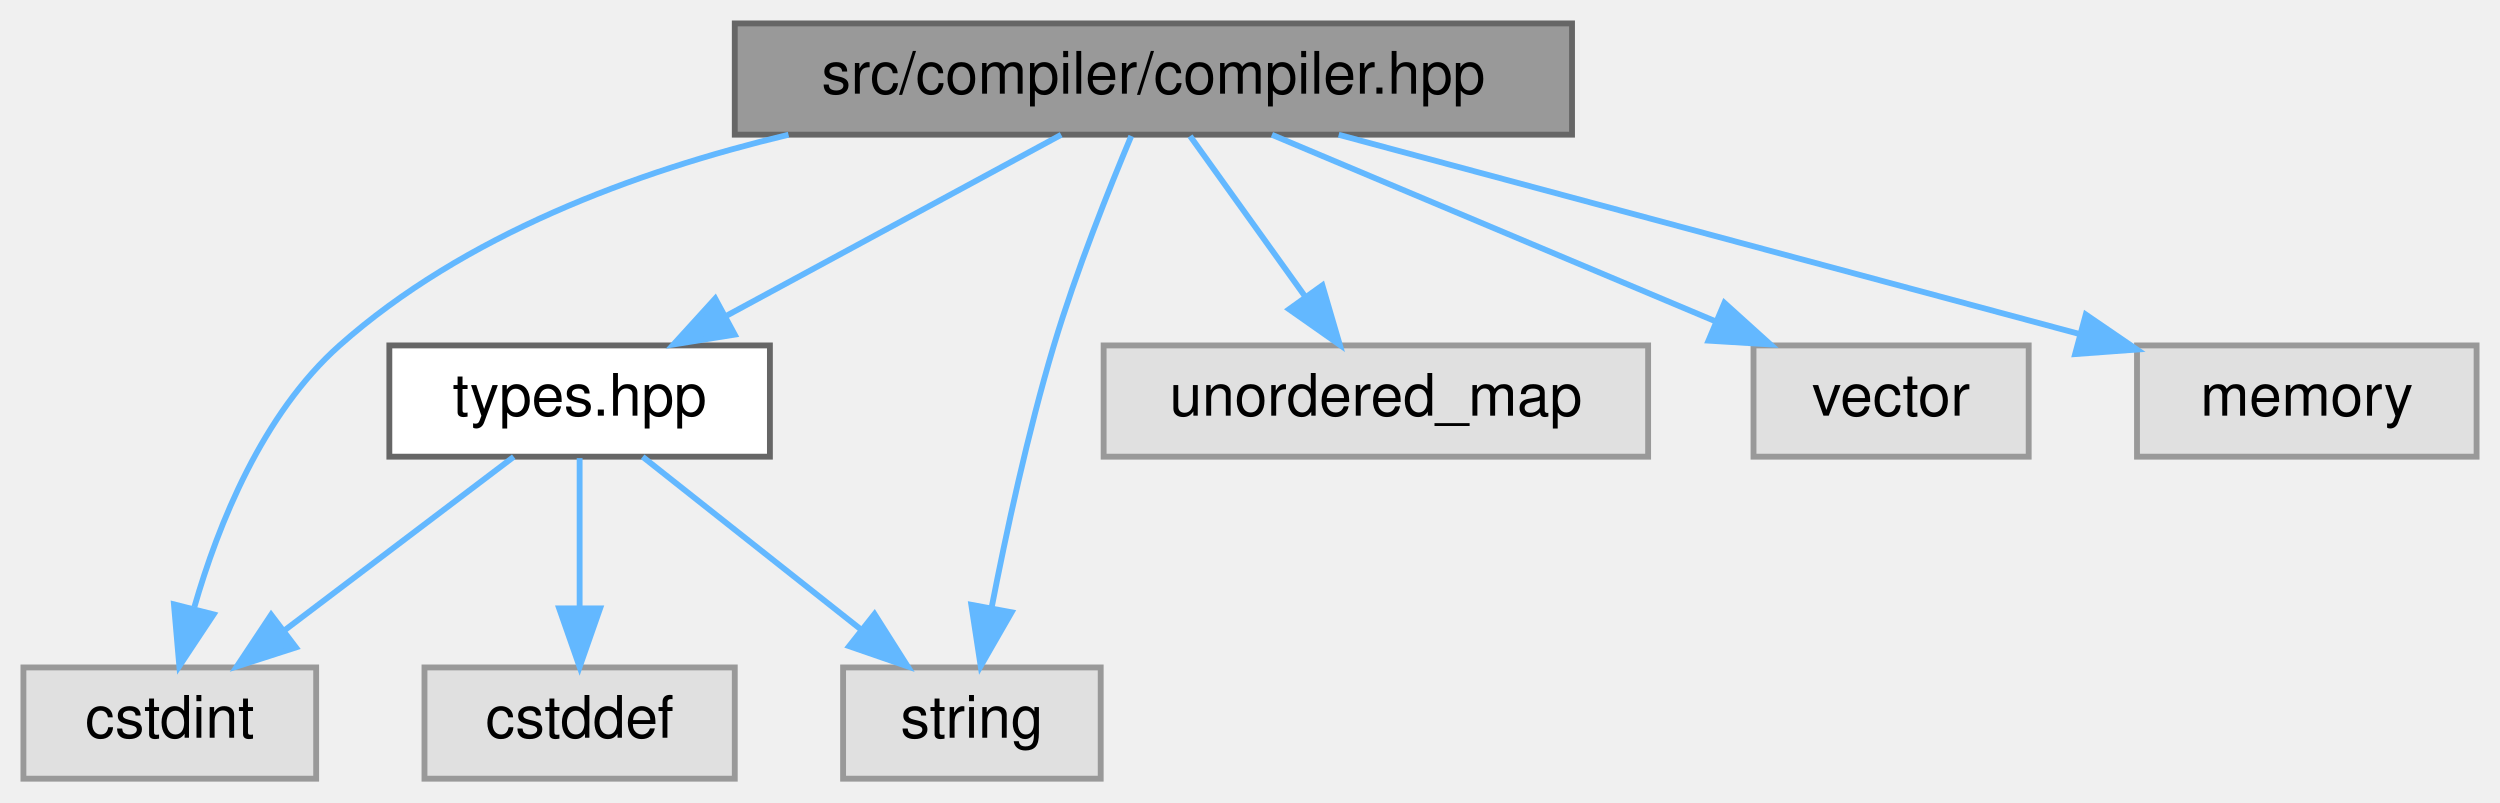
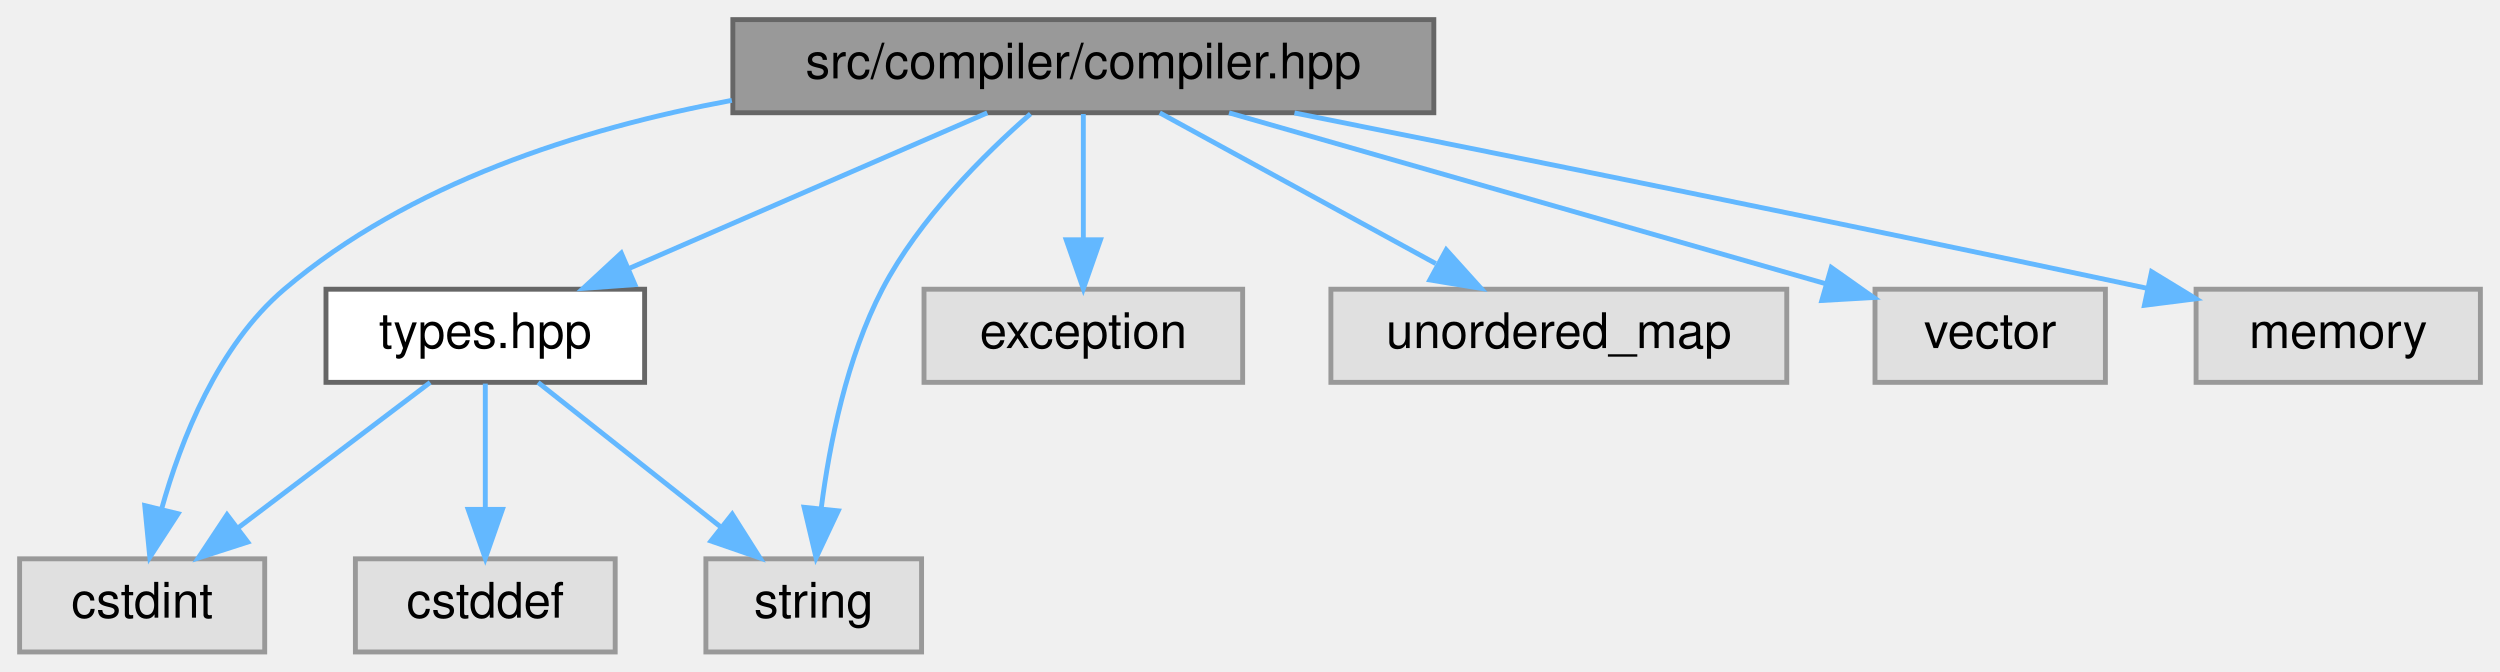
- <svg xmlns="http://www.w3.org/2000/svg" xmlns:xlink="http://www.w3.org/1999/xlink" width="427pt" height="137pt" viewBox="0.00 0.00 427.00 137.00">
+ <svg xmlns="http://www.w3.org/2000/svg" xmlns:xlink="http://www.w3.org/1999/xlink" width="510pt" height="137pt" viewBox="0.00 0.00 510.00 137.00">
  <g id="graph0" class="graph" transform="scale(1 1) rotate(0) translate(4 133)">
    <g id="Node000001" class="node">
      <g id="a_Node000001">
        <a xlink:title=" ">
-           <polygon fill="#999999" stroke="#666666" points="264.5,-129 121.5,-129 121.5,-110 264.5,-110 264.5,-129" />
-           <text text-anchor="middle" x="193" y="-117" font-family="Helvetica,sans-Serif" font-size="10.00">src/compiler/compiler.hpp</text>
+           <polygon fill="#999999" stroke="#666666" points="288.5,-129 145.5,-129 145.5,-110 288.5,-110 288.5,-129" />
+           <text text-anchor="middle" x="217" y="-117" font-family="Helvetica,sans-Serif" font-size="10.00">src/compiler/compiler.hpp</text>
        </a>
      </g>
    </g>
    <g id="Node000002" class="node">
      <g id="a_Node000002">
        <a xlink:href="types_8hpp.html" target="_top" xlink:title=" ">
          <polygon fill="white" stroke="#666666" points="127.5,-74 62.5,-74 62.5,-55 127.5,-55 127.5,-74" />
          <text text-anchor="middle" x="95" y="-62" font-family="Helvetica,sans-Serif" font-size="10.00">types.hpp</text>
        </a>
      </g>
    </g>
    <g id="edge1_Node000001_Node000002" class="edge">
      <g id="a_edge1_Node000001_Node000002">
        <a xlink:title=" ">
-           <path fill="none" stroke="#63b8ff" d="M177.25,-109.98C161.77,-101.61 137.91,-88.7 119.86,-78.95" />
-           <polygon fill="#63b8ff" stroke="#63b8ff" points="121.49,-75.85 111.03,-74.17 118.16,-82.01 121.49,-75.85" />
+           <path fill="none" stroke="#63b8ff" d="M197.4,-109.98C177.68,-101.42 147.05,-88.11 124.42,-78.28" />
+           <polygon fill="#63b8ff" stroke="#63b8ff" points="125.52,-74.94 114.96,-74.17 122.74,-81.37 125.52,-74.94" />
        </a>
      </g>
    </g>
    <g id="Node000004" class="node">
      <g id="a_Node000004">
        <a xlink:title=" ">
          <polygon fill="#e0e0e0" stroke="#999999" points="50,-19 0,-19 0,0 50,0 50,-19" />
          <text text-anchor="middle" x="25" y="-7" font-family="Helvetica,sans-Serif" font-size="10.00">cstdint</text>
        </a>
      </g>
    </g>
    <g id="edge5_Node000001_Node000004" class="edge">
      <g id="a_edge5_Node000001_Node000004">
        <a xlink:title=" ">
-           <path fill="none" stroke="#63b8ff" d="M130.68,-109.99C104.48,-103.72 75.22,-92.84 54,-74 40.84,-62.32 33.28,-43.46 29.2,-29.33" />
-           <polygon fill="#63b8ff" stroke="#63b8ff" points="32.49,-28.06 26.63,-19.23 25.71,-29.78 32.49,-28.06" />
+           <path fill="none" stroke="#63b8ff" d="M145.29,-112.53C114.28,-106.75 79.37,-95.56 54,-74 40.46,-62.49 32.92,-43.34 28.94,-29.07" />
+           <polygon fill="#63b8ff" stroke="#63b8ff" points="32.33,-28.2 26.56,-19.32 25.53,-29.86 32.33,-28.2" />
        </a>
      </g>
    </g>
    <g id="Node000005" class="node">
      <g id="a_Node000005">
        <a xlink:title=" ">
          <polygon fill="#e0e0e0" stroke="#999999" points="184,-19 140,-19 140,0 184,0 184,-19" />
          <text text-anchor="middle" x="162" y="-7" font-family="Helvetica,sans-Serif" font-size="10.00">string</text>
        </a>
      </g>
    </g>
-     <g id="edge6_Node000001_Node000005" class="edge">
-       <g id="a_edge6_Node000001_Node000005">
+     <g id="edge7_Node000001_Node000005" class="edge">
+       <g id="a_edge7_Node000001_Node000005">
        <a xlink:title=" ">
-           <path fill="none" stroke="#63b8ff" d="M189.22,-109.77C185.49,-100.89 179.8,-86.68 176,-74 171.54,-59.11 167.83,-41.87 165.35,-29.12" />
-           <polygon fill="#63b8ff" stroke="#63b8ff" points="168.78,-28.42 163.5,-19.23 161.9,-29.7 168.78,-28.42" />
+           <path fill="none" stroke="#63b8ff" d="M206.22,-109.77C196.8,-101.53 183.48,-88.34 176,-74 168.73,-60.06 165.23,-42.51 163.54,-29.39" />
+           <polygon fill="#63b8ff" stroke="#63b8ff" points="167,-28.79 162.48,-19.2 160.04,-29.51 167,-28.79" />
        </a>
      </g>
    </g>
    <g id="Node000006" class="node">
      <g id="a_Node000006">
        <a xlink:title=" ">
-           <polygon fill="#e0e0e0" stroke="#999999" points="277.5,-74 184.5,-74 184.5,-55 277.5,-55 277.5,-74" />
-           <text text-anchor="middle" x="231" y="-62" font-family="Helvetica,sans-Serif" font-size="10.00">unordered_map</text>
+           <polygon fill="#e0e0e0" stroke="#999999" points="249.5,-74 184.5,-74 184.5,-55 249.5,-55 249.5,-74" />
+           <text text-anchor="middle" x="217" y="-62" font-family="Helvetica,sans-Serif" font-size="10.00">exception</text>
        </a>
      </g>
    </g>
-     <g id="edge7_Node000001_Node000006" class="edge">
-       <g id="a_edge7_Node000001_Node000006">
+     <g id="edge6_Node000001_Node000006" class="edge">
+       <g id="a_edge6_Node000001_Node000006">
        <a xlink:title=" ">
-           <path fill="none" stroke="#63b8ff" d="M199.27,-109.75C204.59,-102.34 212.36,-91.5 218.88,-82.41" />
-           <polygon fill="#63b8ff" stroke="#63b8ff" points="221.86,-84.26 224.84,-74.09 216.17,-80.18 221.86,-84.26" />
+           <path fill="none" stroke="#63b8ff" d="M217,-109.75C217,-102.8 217,-92.85 217,-84.13" />
+           <polygon fill="#63b8ff" stroke="#63b8ff" points="220.5,-84.09 217,-74.09 213.5,-84.09 220.5,-84.09" />
        </a>
      </g>
    </g>
    <g id="Node000007" class="node">
      <g id="a_Node000007">
        <a xlink:title=" ">
-           <polygon fill="#e0e0e0" stroke="#999999" points="342.5,-74 295.5,-74 295.5,-55 342.5,-55 342.5,-74" />
-           <text text-anchor="middle" x="319" y="-62" font-family="Helvetica,sans-Serif" font-size="10.00">vector</text>
+           <polygon fill="#e0e0e0" stroke="#999999" points="360.5,-74 267.5,-74 267.5,-55 360.5,-55 360.5,-74" />
+           <text text-anchor="middle" x="314" y="-62" font-family="Helvetica,sans-Serif" font-size="10.00">unordered_map</text>
        </a>
      </g>
    </g>
    <g id="edge8_Node000001_Node000007" class="edge">
      <g id="a_edge8_Node000001_Node000007">
        <a xlink:title=" ">
-           <path fill="none" stroke="#63b8ff" d="M213.24,-109.98C233.7,-101.38 265.53,-87.99 288.93,-78.15" />
-           <polygon fill="#63b8ff" stroke="#63b8ff" points="290.53,-81.27 298.39,-74.17 287.81,-74.82 290.53,-81.27" />
+           <path fill="none" stroke="#63b8ff" d="M232.58,-109.98C247.77,-101.69 271.1,-88.94 288.9,-79.22" />
+           <polygon fill="#63b8ff" stroke="#63b8ff" points="291.03,-82.04 298.13,-74.17 287.68,-75.89 291.03,-82.04" />
        </a>
      </g>
    </g>
    <g id="Node000008" class="node">
      <g id="a_Node000008">
        <a xlink:title=" ">
-           <polygon fill="#e0e0e0" stroke="#999999" points="419,-74 361,-74 361,-55 419,-55 419,-74" />
-           <text text-anchor="middle" x="390" y="-62" font-family="Helvetica,sans-Serif" font-size="10.00">memory</text>
+           <polygon fill="#e0e0e0" stroke="#999999" points="425.5,-74 378.5,-74 378.5,-55 425.5,-55 425.5,-74" />
+           <text text-anchor="middle" x="402" y="-62" font-family="Helvetica,sans-Serif" font-size="10.00">vector</text>
        </a>
      </g>
    </g>
    <g id="edge9_Node000001_Node000008" class="edge">
      <g id="a_edge9_Node000001_Node000008">
        <a xlink:title=" ">
-           <path fill="none" stroke="#63b8ff" d="M224.65,-109.98C259.05,-100.73 314.04,-85.94 351.06,-75.98" />
-           <polygon fill="#63b8ff" stroke="#63b8ff" points="352.25,-79.28 360.99,-73.3 350.43,-72.52 352.25,-79.28" />
+           <path fill="none" stroke="#63b8ff" d="M246.72,-109.98C280,-100.45 333.81,-85.03 368.54,-75.09" />
+           <polygon fill="#63b8ff" stroke="#63b8ff" points="369.58,-78.43 378.23,-72.31 367.65,-71.7 369.58,-78.43" />
+         </a>
+       </g>
+     </g>
+     <g id="Node000009" class="node">
+       <g id="a_Node000009">
+         <a xlink:title=" ">
+           <polygon fill="#e0e0e0" stroke="#999999" points="502,-74 444,-74 444,-55 502,-55 502,-74" />
+           <text text-anchor="middle" x="473" y="-62" font-family="Helvetica,sans-Serif" font-size="10.00">memory</text>
+         </a>
+       </g>
+     </g>
+     <g id="edge10_Node000001_Node000009" class="edge">
+       <g id="a_edge10_Node000001_Node000009">
+         <a xlink:title=" ">
+           <path fill="none" stroke="#63b8ff" d="M260.07,-109.96C302.01,-101.58 367.84,-88.29 434.18,-74.15" />
+           <polygon fill="#63b8ff" stroke="#63b8ff" points="434.92,-77.57 443.97,-72.05 433.46,-70.72 434.92,-77.57" />
        </a>
      </g>
    </g>
    <g id="Node000003" class="node">
      <g id="a_Node000003">
        <a xlink:title=" ">
          <polygon fill="#e0e0e0" stroke="#999999" points="121.5,-19 68.5,-19 68.5,0 121.5,0 121.5,-19" />
          <text text-anchor="middle" x="95" y="-7" font-family="Helvetica,sans-Serif" font-size="10.00">cstddef</text>
        </a>
      </g>
    </g>
    <g id="edge2_Node000002_Node000003" class="edge">
      <g id="a_edge2_Node000002_Node000003">
        <a xlink:title=" ">
          <path fill="none" stroke="#63b8ff" d="M95,-54.75C95,-47.8 95,-37.85 95,-29.13" />
          <polygon fill="#63b8ff" stroke="#63b8ff" points="98.5,-29.09 95,-19.09 91.5,-29.09 98.5,-29.09" />
        </a>
      </g>
    </g>
    <g id="edge3_Node000002_Node000004" class="edge">
      <g id="a_edge3_Node000002_Node000004">
        <a xlink:title=" ">
          <path fill="none" stroke="#63b8ff" d="M83.75,-54.98C73.2,-47 57.2,-34.88 44.56,-25.31" />
          <polygon fill="#63b8ff" stroke="#63b8ff" points="46.54,-22.42 36.45,-19.17 42.31,-28 46.54,-22.42" />
        </a>
      </g>
    </g>
    <g id="edge4_Node000002_Node000005" class="edge">
      <g id="a_edge4_Node000002_Node000005">
        <a xlink:title=" ">
          <path fill="none" stroke="#63b8ff" d="M105.76,-54.98C115.77,-47.07 130.89,-35.11 142.93,-25.58" />
          <polygon fill="#63b8ff" stroke="#63b8ff" points="145.37,-28.12 151.04,-19.17 141.03,-22.63 145.37,-28.12" />
        </a>
      </g>
    </g>
  </g>
</svg>
